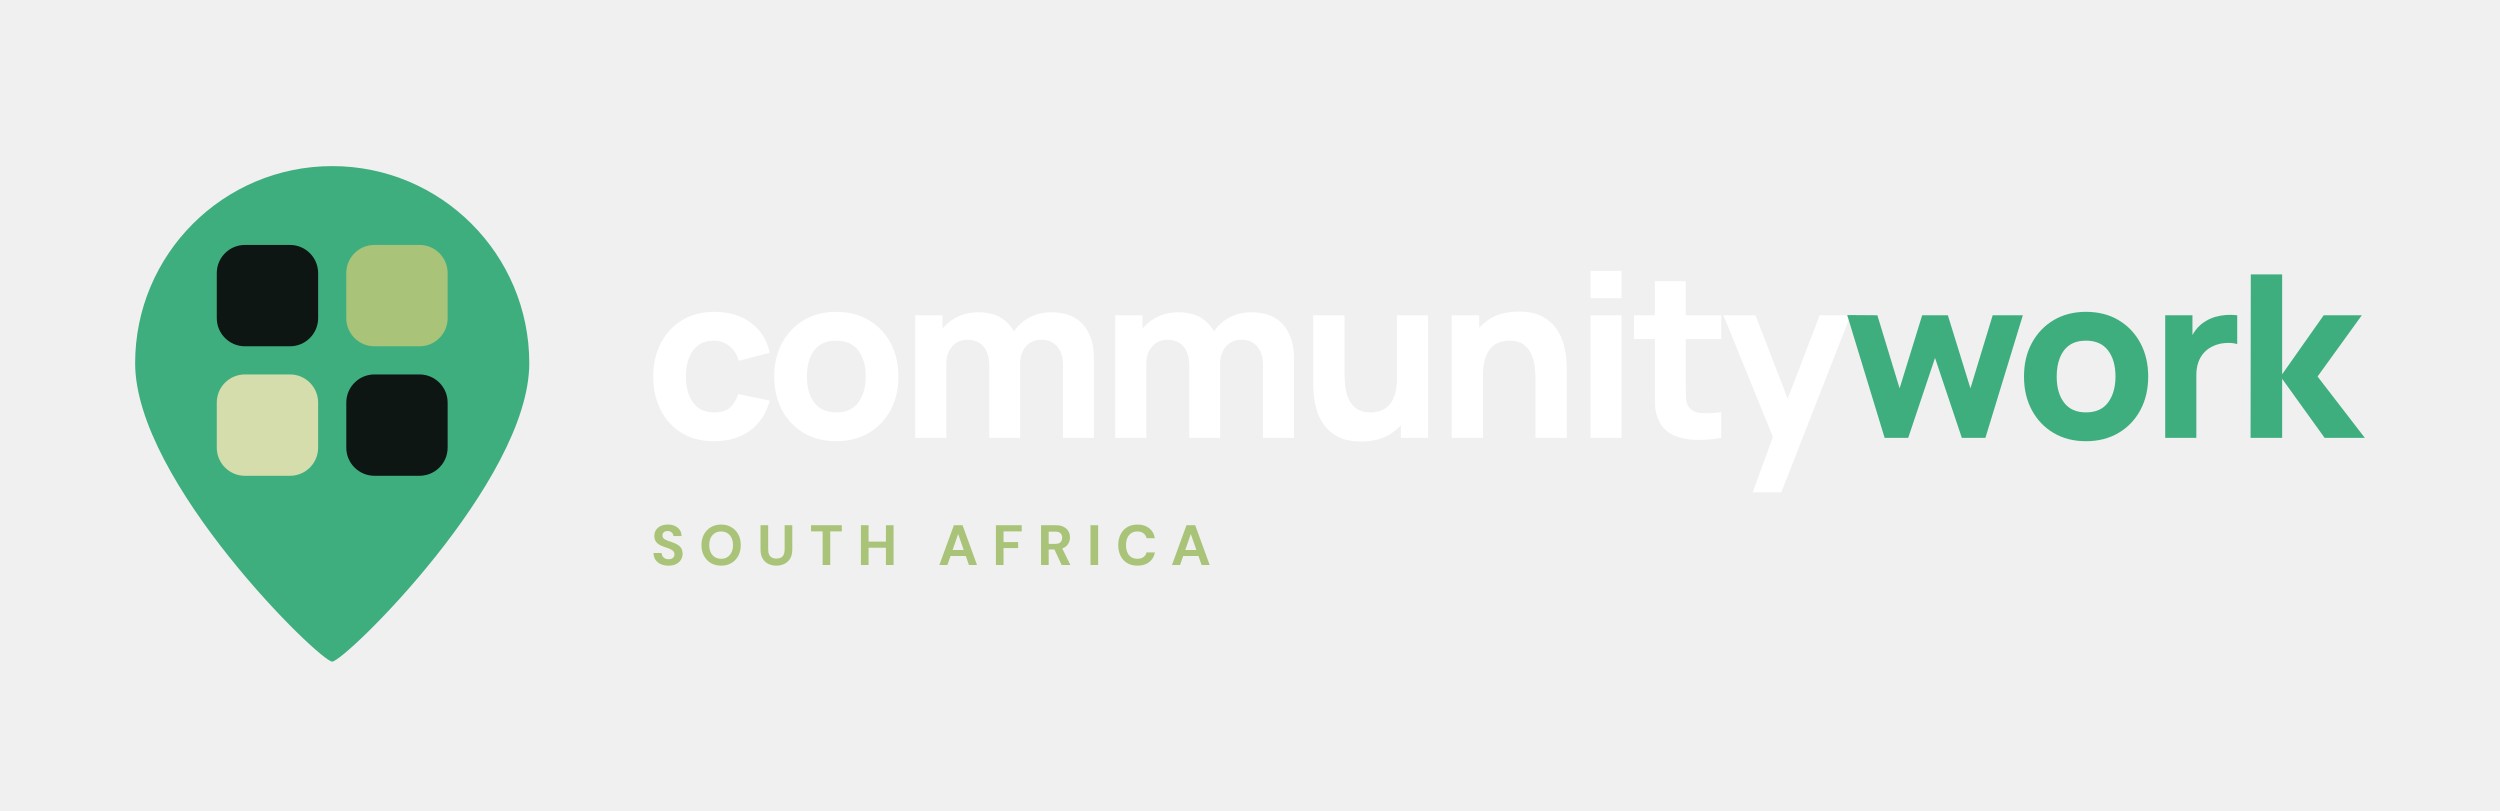
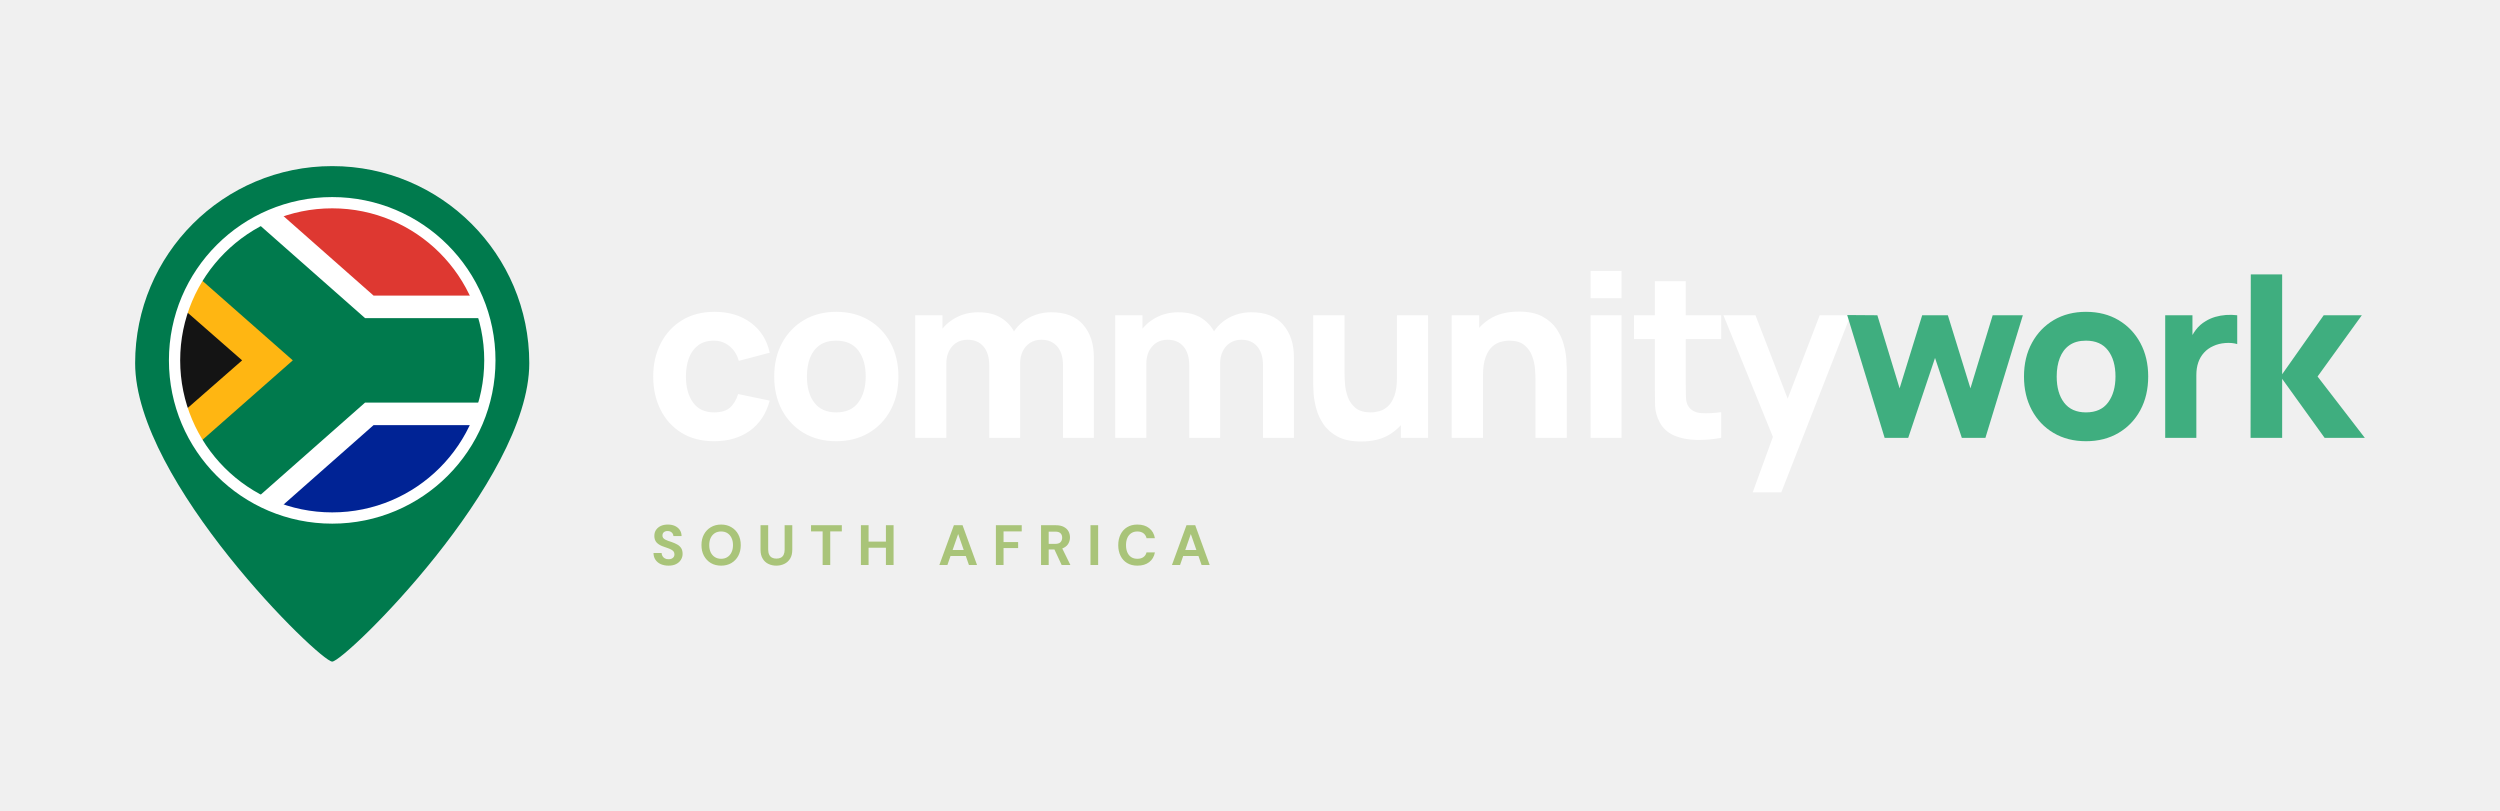
<svg xmlns="http://www.w3.org/2000/svg" width="444" height="144" viewBox="0 0 444 144">
  <g transform="translate(11 24) scale(1)">
-     <path d="M48 93.5C45.8 93.5 13 61.5 13 40.5A35 35 0 1 1 83 40.5C83 61.5 50.2 93.5 48 93.5Z" fill="#3FAE7F" />
-     <rect x="27.5" y="19.5" width="18" height="18" rx="5" fill="#0E1613" />
-     <rect x="50.5" y="19.5" width="18" height="18" rx="5" fill="#A9C479" />
-     <rect x="27.5" y="42.5" width="18" height="18" rx="5" fill="#D6DDAC" />
-     <rect x="50.5" y="42.5" width="18" height="18" rx="5" fill="#0E1613" />
+     <path d="M48 93.5C45.8 93.5 13 61.5 13 40.5A35 35 0 1 1 83 40.5C83 61.5 50.2 93.5 48 93.5Z" fill="#007A4D" />
+     <defs>
+       <clipPath id="sa1">
+         <circle cx="48" cy="40" r="28" />
+       </clipPath>
+     </defs>
+     <g clip-path="url(#sa1)">
+       <path d="M20 12H76V40H20Z" fill="#DE3831" />
+       <path d="M20 40H76V68H20Z" fill="#002395" />
+       <path d="M17 10L51 40L17 70M49 40H80" fill="none" stroke="#FFFFFF" stroke-width="23" />
+       <path d="M17 10L51 40L17 70M49 40H80" fill="none" stroke="#007A4D" stroke-width="15" />
+       <path d="M16 18L41 40L16 62Z" fill="#FFB612" />
+       <path d="M16 26L32 40L16 54Z" fill="#141414" />
+     </g>
+     <circle cx="48" cy="40" r="28" fill="none" stroke="#FFFFFF" stroke-width="2" />
  </g>
  <path d="M126.82 78.36L126.82 78.36Q123.43 78.36 121.01 76.85Q118.59 75.34 117.3 72.74Q116.01 70.14 116.01 66.87L116.01 66.87Q116.01 63.57 117.35 60.97Q118.69 58.37 121.13 56.87Q123.57 55.38 126.9 55.38L126.9 55.38Q130.75 55.38 133.36 57.33Q135.97 59.27 136.7 62.64L136.7 62.64L131.21 64.09Q130.73 62.4 129.53 61.45Q128.33 60.5 126.82 60.5L126.82 60.5Q125.08 60.5 123.98 61.34Q122.87 62.18 122.34 63.62Q121.82 65.06 121.82 66.87L121.82 66.87Q121.82 69.72 123.08 71.48Q124.34 73.24 126.82 73.24L126.82 73.24Q128.67 73.24 129.64 72.4Q130.61 71.55 131.09 69.98L131.09 69.98L136.7 71.15Q135.77 74.62 133.19 76.49Q130.61 78.36 126.82 78.36M148.51 78.36L148.51 78.36Q145.22 78.36 142.74 76.89Q140.27 75.42 138.88 72.83Q137.5 70.24 137.5 66.87L137.5 66.87Q137.5 63.47 138.91 60.88Q140.33 58.29 142.81 56.83Q145.29 55.38 148.51 55.38L148.51 55.38Q151.8 55.38 154.29 56.85Q156.78 58.33 158.17 60.92Q159.56 63.51 159.56 66.87L159.56 66.87Q159.56 70.26 158.16 72.85Q156.76 75.44 154.27 76.9Q151.78 78.36 148.51 78.36M148.51 73.24L148.51 73.24Q151.15 73.24 152.45 71.46Q153.75 69.68 153.75 66.87L153.75 66.87Q153.75 63.97 152.43 62.24Q151.11 60.5 148.51 60.5L148.51 60.5Q146.72 60.5 145.57 61.31Q144.42 62.12 143.86 63.55Q143.31 64.98 143.31 66.87L143.31 66.87Q143.31 69.8 144.63 71.52Q145.95 73.24 148.51 73.24M194.27 77.76L188.79 77.76L188.79 64.9Q188.79 62.74 187.77 61.54Q186.75 60.34 184.96 60.34L184.96 60.34Q183.81 60.34 182.96 60.88Q182.12 61.41 181.64 62.37Q181.17 63.33 181.17 64.58L181.17 64.58L178.87 63.04Q178.87 60.81 179.93 59.09Q180.99 57.38 182.77 56.42Q184.56 55.46 186.73 55.46L186.73 55.46Q190.46 55.46 192.37 57.67Q194.27 59.88 194.27 63.45L194.27 63.45L194.27 77.76M168.07 77.76L162.54 77.76L162.54 55.99L167.38 55.99L167.38 63.2L168.07 63.2L168.07 77.76M181.17 77.76L175.69 77.76L175.69 64.9Q175.69 62.74 174.67 61.54Q173.65 60.34 171.86 60.34L171.86 60.34Q170.14 60.34 169.1 61.52Q168.07 62.7 168.07 64.58L168.07 64.58L165.77 62.96Q165.77 60.83 166.84 59.13Q167.9 57.44 169.71 56.45Q171.51 55.46 173.75 55.46L173.75 55.46Q176.31 55.46 177.95 56.55Q179.6 57.64 180.38 59.45Q181.17 61.27 181.17 63.45L181.17 63.45L181.17 77.76M229.8 77.76L224.31 77.76L224.31 64.9Q224.31 62.74 223.29 61.54Q222.28 60.34 220.48 60.34L220.48 60.34Q219.33 60.34 218.49 60.88Q217.64 61.41 217.17 62.37Q216.69 63.33 216.69 64.58L216.69 64.58L214.39 63.04Q214.39 60.81 215.45 59.09Q216.51 57.38 218.29 56.42Q220.08 55.46 222.26 55.46L222.26 55.46Q225.99 55.46 227.89 57.67Q229.8 59.88 229.8 63.45L229.8 63.45L229.8 77.76M203.59 77.76L198.06 77.76L198.06 55.99L202.9 55.99L202.9 63.2L203.59 63.2L203.59 77.76M216.69 77.76L211.21 77.76L211.21 64.9Q211.21 62.74 210.19 61.54Q209.17 60.34 207.38 60.34L207.38 60.34Q205.66 60.34 204.63 61.52Q203.59 62.7 203.59 64.58L203.59 64.58L201.29 62.96Q201.29 60.83 202.36 59.13Q203.43 57.44 205.23 56.45Q207.04 55.46 209.27 55.46L209.27 55.46Q211.83 55.46 213.48 56.55Q215.12 57.64 215.91 59.45Q216.69 61.27 216.69 63.45L216.69 63.45L216.69 77.76M241.73 78.41L241.73 78.41Q239.17 78.41 237.56 77.54Q235.94 76.67 235.05 75.34Q234.15 74.01 233.77 72.57Q233.38 71.13 233.3 69.94Q233.22 68.75 233.22 68.2L233.22 68.2L233.22 55.99L238.79 55.99L238.79 66.27Q238.79 67.01 238.87 68.17Q238.95 69.33 239.37 70.5Q239.8 71.67 240.75 72.46Q241.71 73.24 243.46 73.24L243.46 73.24Q244.17 73.24 244.98 73.02Q245.78 72.8 246.49 72.17Q247.19 71.53 247.65 70.29Q248.1 69.05 248.1 67.03L248.1 67.03L251.25 68.53Q251.25 71.11 250.2 73.37Q249.15 75.62 247.04 77.01Q244.94 78.41 241.73 78.41M253.62 77.76L248.79 77.76L248.79 70.54L248.1 70.54L248.1 55.99L253.62 55.99L253.62 77.76M278.26 77.76L272.7 77.76L272.7 67.48Q272.7 66.73 272.62 65.57Q272.54 64.41 272.11 63.24Q271.69 62.08 270.73 61.29Q269.77 60.5 268.02 60.5L268.02 60.5Q267.31 60.5 266.51 60.72Q265.7 60.95 265 61.58Q264.29 62.22 263.84 63.45Q263.38 64.68 263.38 66.71L263.38 66.71L260.24 65.22Q260.24 62.64 261.29 60.38Q262.33 58.12 264.44 56.73Q266.55 55.34 269.75 55.34L269.75 55.34Q272.31 55.34 273.93 56.21Q275.54 57.08 276.44 58.41Q277.33 59.74 277.72 61.18Q278.1 62.62 278.18 63.81Q278.26 65 278.26 65.54L278.26 65.54L278.26 77.76M263.38 77.76L257.82 77.76L257.82 55.99L262.7 55.99L262.7 63.2L263.38 63.2L263.38 77.76M287.98 52.96L282.49 52.96L282.49 48.12L287.98 48.12L287.98 52.96M287.98 77.76L282.49 77.76L282.49 55.99L287.98 55.99L287.98 77.76M305.68 73.2L305.68 77.76Q303.42 78.18 301.25 78.13Q299.09 78.08 297.38 77.37Q295.68 76.65 294.79 75.06L294.79 75.06Q293.99 73.57 293.94 72.02Q293.9 70.48 293.9 68.53L293.9 68.53L293.9 49.94L299.39 49.94L299.39 68.2Q299.39 69.47 299.42 70.49Q299.45 71.51 299.83 72.12L299.83 72.12Q300.56 73.26 302.15 73.37Q303.74 73.47 305.68 73.2L305.68 73.2M305.68 60.22L290.2 60.22L290.2 55.99L305.68 55.99L305.68 60.22M316.36 87.44L311.28 87.44L315.48 75.91L315.56 79.29L306.08 55.99L311.77 55.99L318.14 72.48L316.85 72.48L323.18 55.99L328.66 55.99L316.36 87.44" fill="#FFFFFF" />
  <path d="M338.9 77.76L334.71 77.76L328.06 55.95L333.42 55.99L337.37 68.97L341.38 55.99L345.94 55.99L349.95 68.97L353.9 55.99L359.26 55.99L352.61 77.76L348.42 77.76L343.66 63.57L338.9 77.76M370.47 78.36L370.47 78.36Q367.19 78.36 364.71 76.89Q362.23 75.42 360.85 72.83Q359.46 70.24 359.46 66.87L359.46 66.87Q359.46 63.47 360.88 60.88Q362.29 58.29 364.77 56.83Q367.25 55.38 370.47 55.38L370.47 55.38Q373.76 55.38 376.25 56.85Q378.74 58.33 380.13 60.92Q381.52 63.51 381.52 66.87L381.52 66.87Q381.52 70.26 380.12 72.85Q378.72 75.44 376.23 76.9Q373.74 78.36 370.47 78.36M370.47 73.24L370.47 73.24Q373.11 73.24 374.41 71.46Q375.71 69.68 375.71 66.87L375.71 66.87Q375.71 63.97 374.39 62.24Q373.07 60.5 370.47 60.5L370.47 60.5Q368.68 60.5 367.53 61.31Q366.38 62.12 365.83 63.55Q365.27 64.98 365.27 66.87L365.27 66.87Q365.27 69.8 366.59 71.52Q367.91 73.24 370.47 73.24M390.07 77.76L384.54 77.76L384.54 55.99L389.38 55.99L389.38 61.31L388.86 60.62Q389.28 59.5 389.99 58.57Q390.69 57.64 391.72 57.04L391.72 57.04Q392.51 56.55 393.43 56.28Q394.36 56.01 395.35 55.94Q396.34 55.87 397.33 55.99L397.33 55.99L397.33 61.11Q396.42 60.83 395.22 60.92Q394.02 61.01 393.05 61.47L393.05 61.47Q392.08 61.91 391.42 62.65Q390.75 63.39 390.41 64.38Q390.07 65.38 390.07 66.63L390.07 66.63L390.07 77.76M405.31 77.76L399.7 77.76L399.74 48.73L405.31 48.73L405.31 66.47L412.69 55.99L419.46 55.99L411.6 66.87L419.99 77.76L412.85 77.76L405.31 67.28L405.31 77.76" fill="#3FAE7F" />
  <path d="M118.73 100.46L118.73 100.46Q117.97 100.46 117.37 100.2Q116.77 99.94 116.42 99.43Q116.07 98.93 116.06 98.21L116.06 98.21L117.5 98.21Q117.51 98.52 117.67 98.78Q117.82 99.03 118.08 99.17Q118.35 99.32 118.72 99.32L118.72 99.32Q119.05 99.32 119.28 99.22Q119.52 99.11 119.65 98.92Q119.78 98.73 119.78 98.46L119.78 98.46Q119.78 98.16 119.64 97.96Q119.49 97.76 119.23 97.62Q118.98 97.48 118.64 97.36Q118.3 97.24 117.93 97.11L117.93 97.11Q117.09 96.84 116.65 96.39Q116.21 95.93 116.21 95.19L116.21 95.19Q116.21 94.55 116.52 94.1Q116.83 93.65 117.37 93.4Q117.92 93.16 118.61 93.16L118.61 93.16Q119.33 93.16 119.87 93.41Q120.41 93.66 120.73 94.12Q121.04 94.58 121.05 95.21L121.05 95.21L119.6 95.21Q119.59 94.98 119.47 94.77Q119.34 94.56 119.12 94.44Q118.9 94.31 118.59 94.31L118.59 94.31Q118.33 94.3 118.11 94.39Q117.9 94.48 117.77 94.66Q117.65 94.84 117.65 95.1L117.65 95.1Q117.65 95.35 117.77 95.52Q117.9 95.69 118.12 95.82Q118.34 95.94 118.64 96.05Q118.95 96.16 119.3 96.27L119.3 96.27Q119.82 96.45 120.27 96.7Q120.71 96.94 120.97 97.34Q121.23 97.73 121.23 98.37L121.23 98.37Q121.23 98.93 120.94 99.4Q120.65 99.88 120.1 100.17Q119.55 100.46 118.73 100.46M128.07 100.46L128.07 100.46Q127.04 100.46 126.25 100Q125.47 99.53 125.02 98.71Q124.58 97.89 124.58 96.81L124.58 96.81Q124.58 95.73 125.02 94.91Q125.47 94.09 126.25 93.63Q127.04 93.16 128.07 93.16L128.07 93.16Q129.11 93.16 129.89 93.63Q130.68 94.09 131.12 94.91Q131.56 95.73 131.56 96.81L131.56 96.81Q131.56 97.89 131.12 98.71Q130.68 99.53 129.89 100Q129.11 100.46 128.07 100.46M128.07 99.24L128.07 99.24Q128.71 99.24 129.18 98.94Q129.65 98.65 129.91 98.1Q130.18 97.56 130.18 96.81L130.18 96.81Q130.18 96.06 129.91 95.52Q129.65 94.98 129.18 94.68Q128.71 94.39 128.07 94.39L128.07 94.39Q127.43 94.39 126.96 94.68Q126.49 94.98 126.22 95.52Q125.96 96.06 125.96 96.81L125.96 96.81Q125.96 97.56 126.22 98.1Q126.49 98.65 126.96 98.94Q127.43 99.24 128.07 99.24M137.87 100.46L137.87 100.46Q137.09 100.46 136.46 100.15Q135.82 99.84 135.45 99.21Q135.07 98.59 135.07 97.62L135.07 97.62L135.07 93.28L136.43 93.28L136.43 97.63Q136.43 98.15 136.61 98.51Q136.78 98.87 137.11 99.04Q137.43 99.21 137.89 99.21L137.89 99.21Q138.35 99.21 138.68 99.04Q139.01 98.87 139.18 98.51Q139.35 98.15 139.35 97.63L139.35 97.63L139.35 93.28L140.71 93.28L140.71 97.62Q140.71 98.59 140.33 99.21Q139.94 99.84 139.29 100.15Q138.64 100.46 137.87 100.46M147.45 100.34L146.1 100.34L146.1 94.38L144.04 94.38L144.04 93.28L149.51 93.28L149.51 94.38L147.45 94.38L147.45 100.34M158.7 100.34L157.34 100.34L157.34 93.28L158.7 93.28L158.7 100.34M154.26 100.34L152.9 100.34L152.9 93.28L154.26 93.28L154.26 100.34M157.57 97.28L154.06 97.28L154.06 96.19L157.57 96.19L157.57 97.28M168.26 100.34L166.83 100.34L169.41 93.28L170.95 93.28L173.52 100.34L172.08 100.34L170.17 94.84L170.17 94.84L168.26 100.34M172.27 98.74L167.97 98.74L168.33 97.68L171.92 97.68L172.27 98.74M178.23 100.34L176.87 100.34L176.87 93.28L181.46 93.28L181.46 94.38L178.23 94.38L178.23 96.27L180.82 96.27L180.82 97.34L178.23 97.34L178.23 100.34M186.25 100.34L184.89 100.34L184.89 93.28L187.52 93.28Q188.38 93.28 188.93 93.58Q189.49 93.87 189.76 94.36Q190.03 94.85 190.03 95.44L190.03 95.44Q190.03 96 189.77 96.49Q189.51 96.98 188.95 97.28Q188.39 97.58 187.51 97.58L187.51 97.58L186.25 97.58L186.25 100.34M190.1 100.34L188.55 100.34L187.1 97.23L188.57 97.23L190.1 100.34M186.25 94.42L186.25 96.59L187.44 96.59Q188.05 96.59 188.35 96.29Q188.64 95.98 188.64 95.49L188.64 95.49Q188.64 95 188.35 94.71Q188.06 94.42 187.44 94.42L187.44 94.42L186.25 94.42M195.03 100.34L193.67 100.34L193.67 93.28L195.03 93.28L195.03 100.34M202 100.46L202 100.46Q200.94 100.46 200.18 100Q199.41 99.54 199.01 98.72Q198.6 97.9 198.6 96.82L198.6 96.82Q198.6 95.74 199.01 94.92Q199.41 94.09 200.18 93.63Q200.94 93.16 202 93.16L202 93.16Q203.28 93.16 204.09 93.8Q204.91 94.43 205.11 95.59L205.11 95.59L203.63 95.59Q203.5 95.03 203.08 94.71Q202.66 94.39 201.99 94.39L201.99 94.39Q201.36 94.39 200.91 94.69Q200.46 94.99 200.22 95.53Q199.98 96.07 199.98 96.82L199.98 96.82Q199.98 97.57 200.22 98.11Q200.46 98.66 200.91 98.95Q201.36 99.24 201.99 99.24L201.99 99.24Q202.66 99.24 203.07 98.94Q203.49 98.65 203.62 98.11L203.62 98.11L205.11 98.11Q204.91 99.21 204.09 99.84Q203.28 100.46 202 100.46M209.58 100.34L208.14 100.34L210.72 93.28L212.27 93.28L214.84 100.34L213.4 100.34L211.49 94.84L211.49 94.84L209.58 100.34M213.59 98.74L209.28 98.74L209.65 97.68L213.23 97.68L213.59 98.74" fill="#A9C479" />
</svg>
